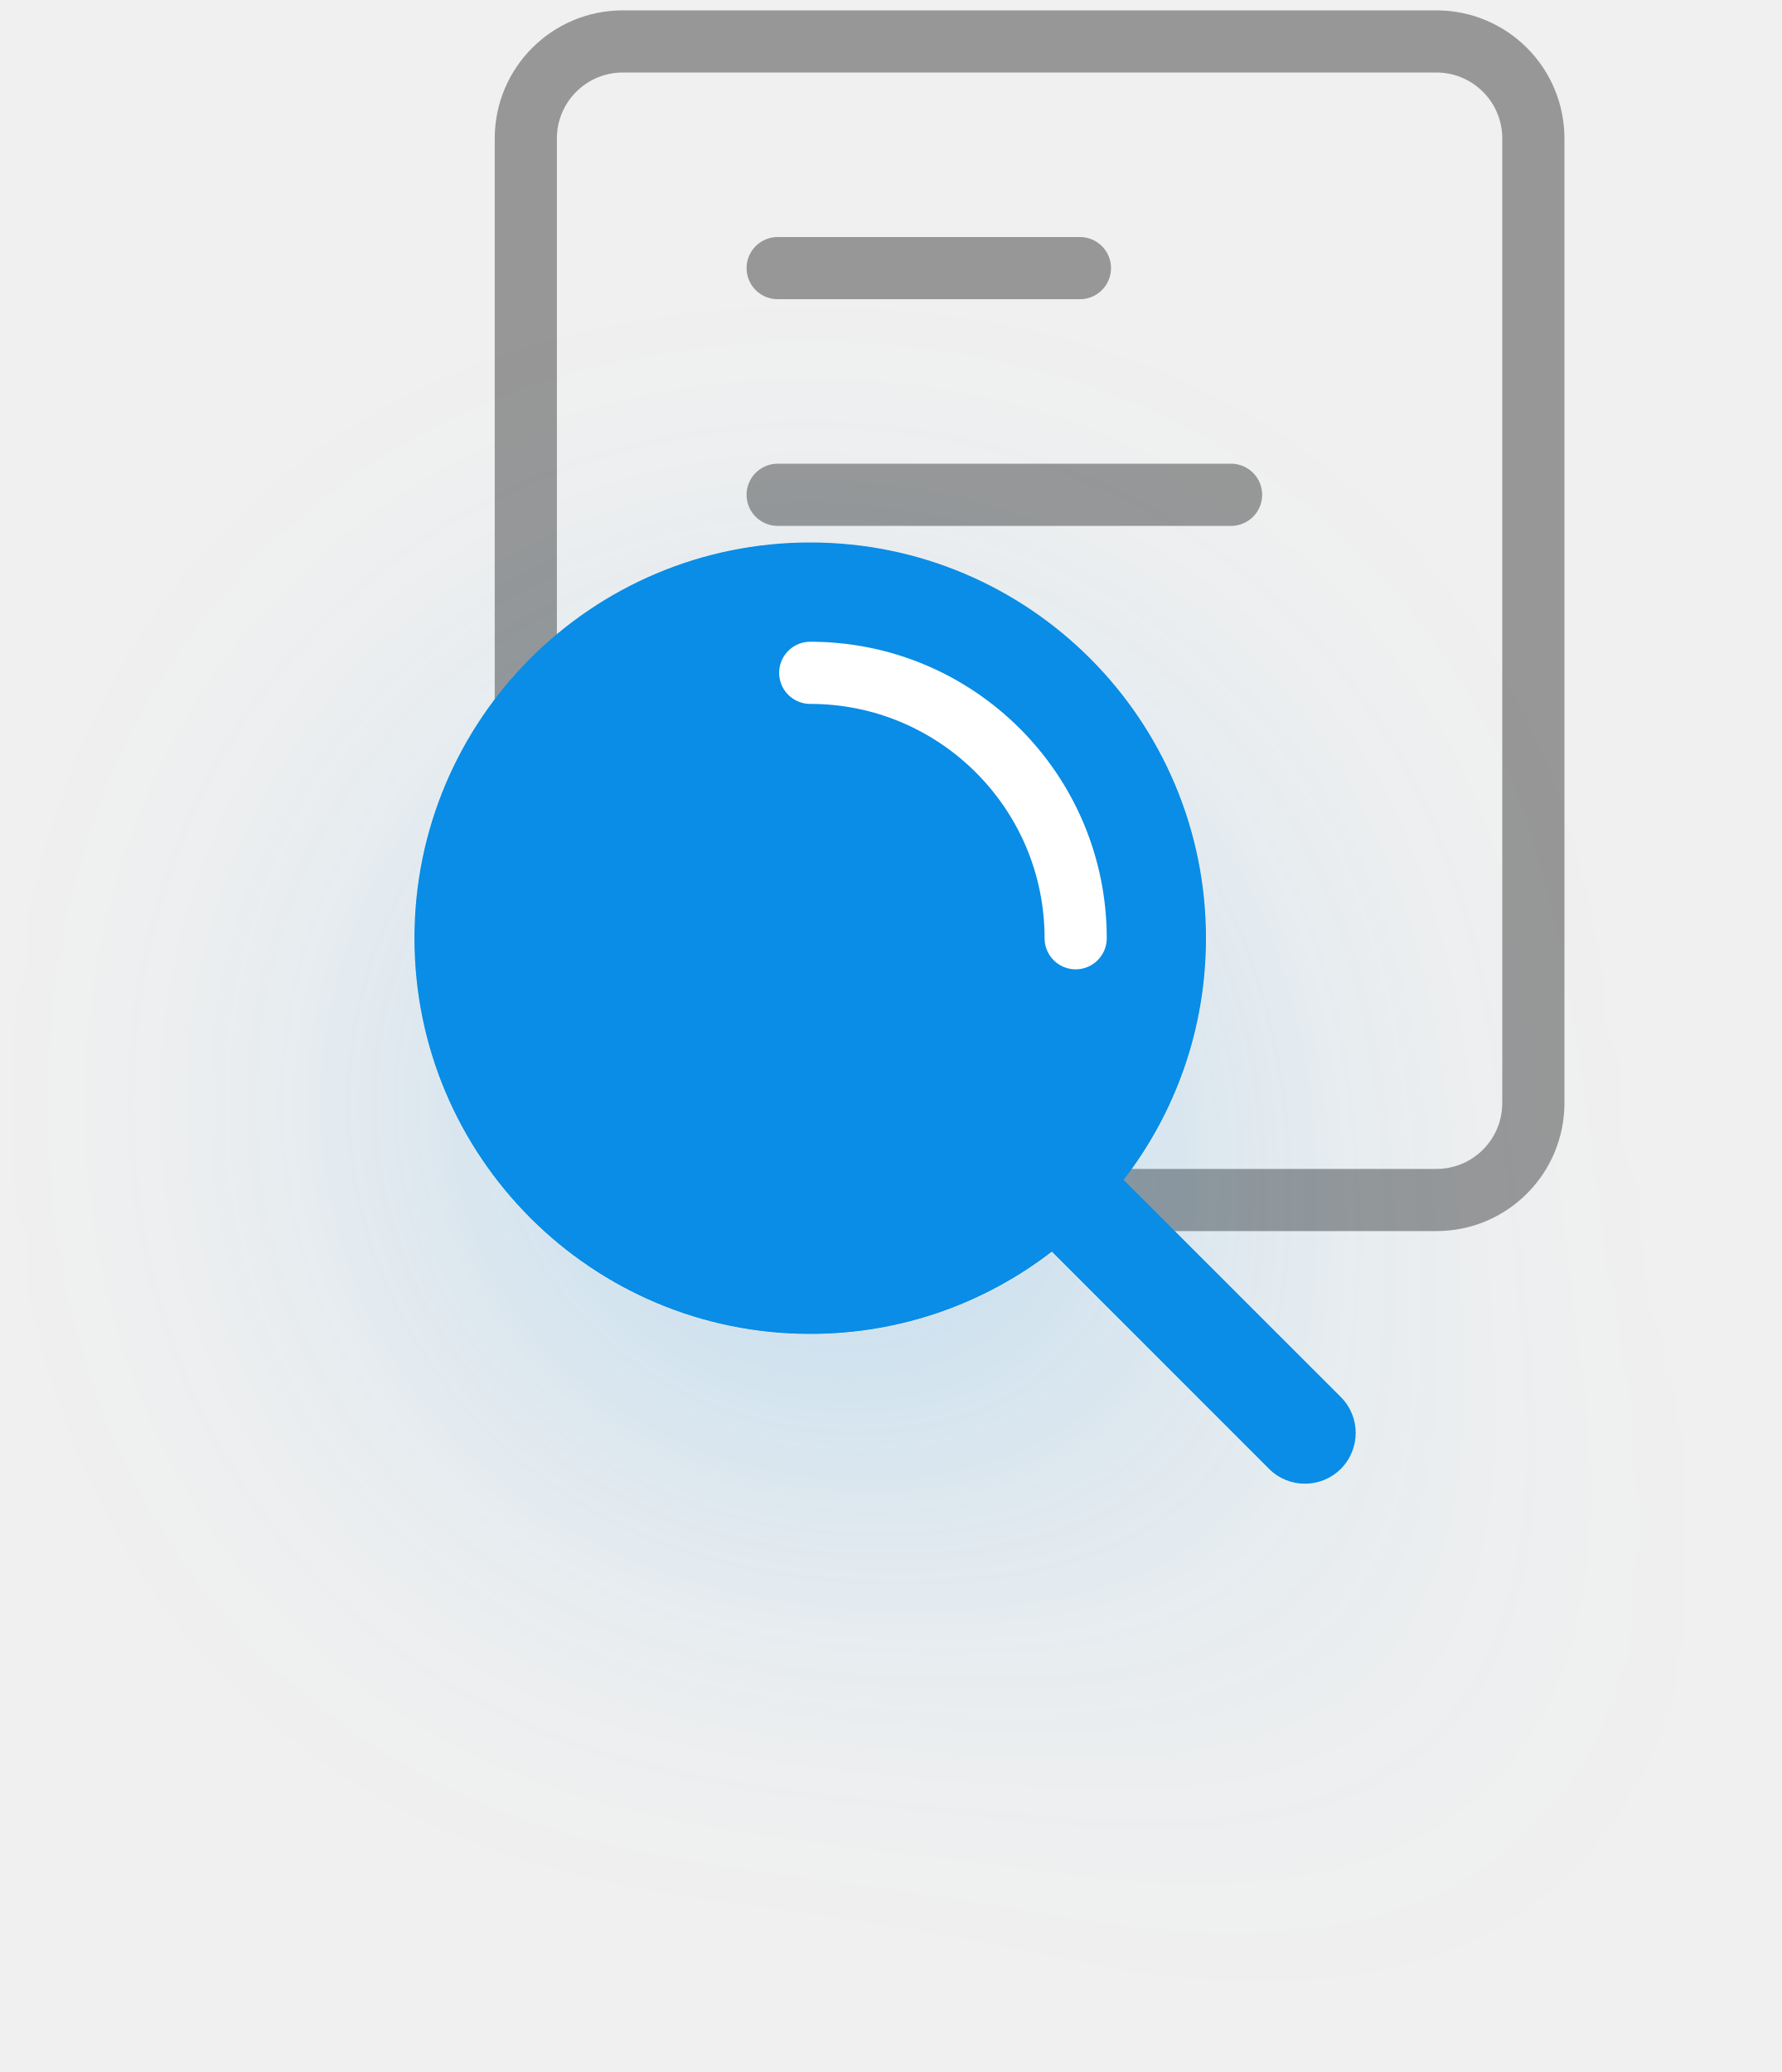
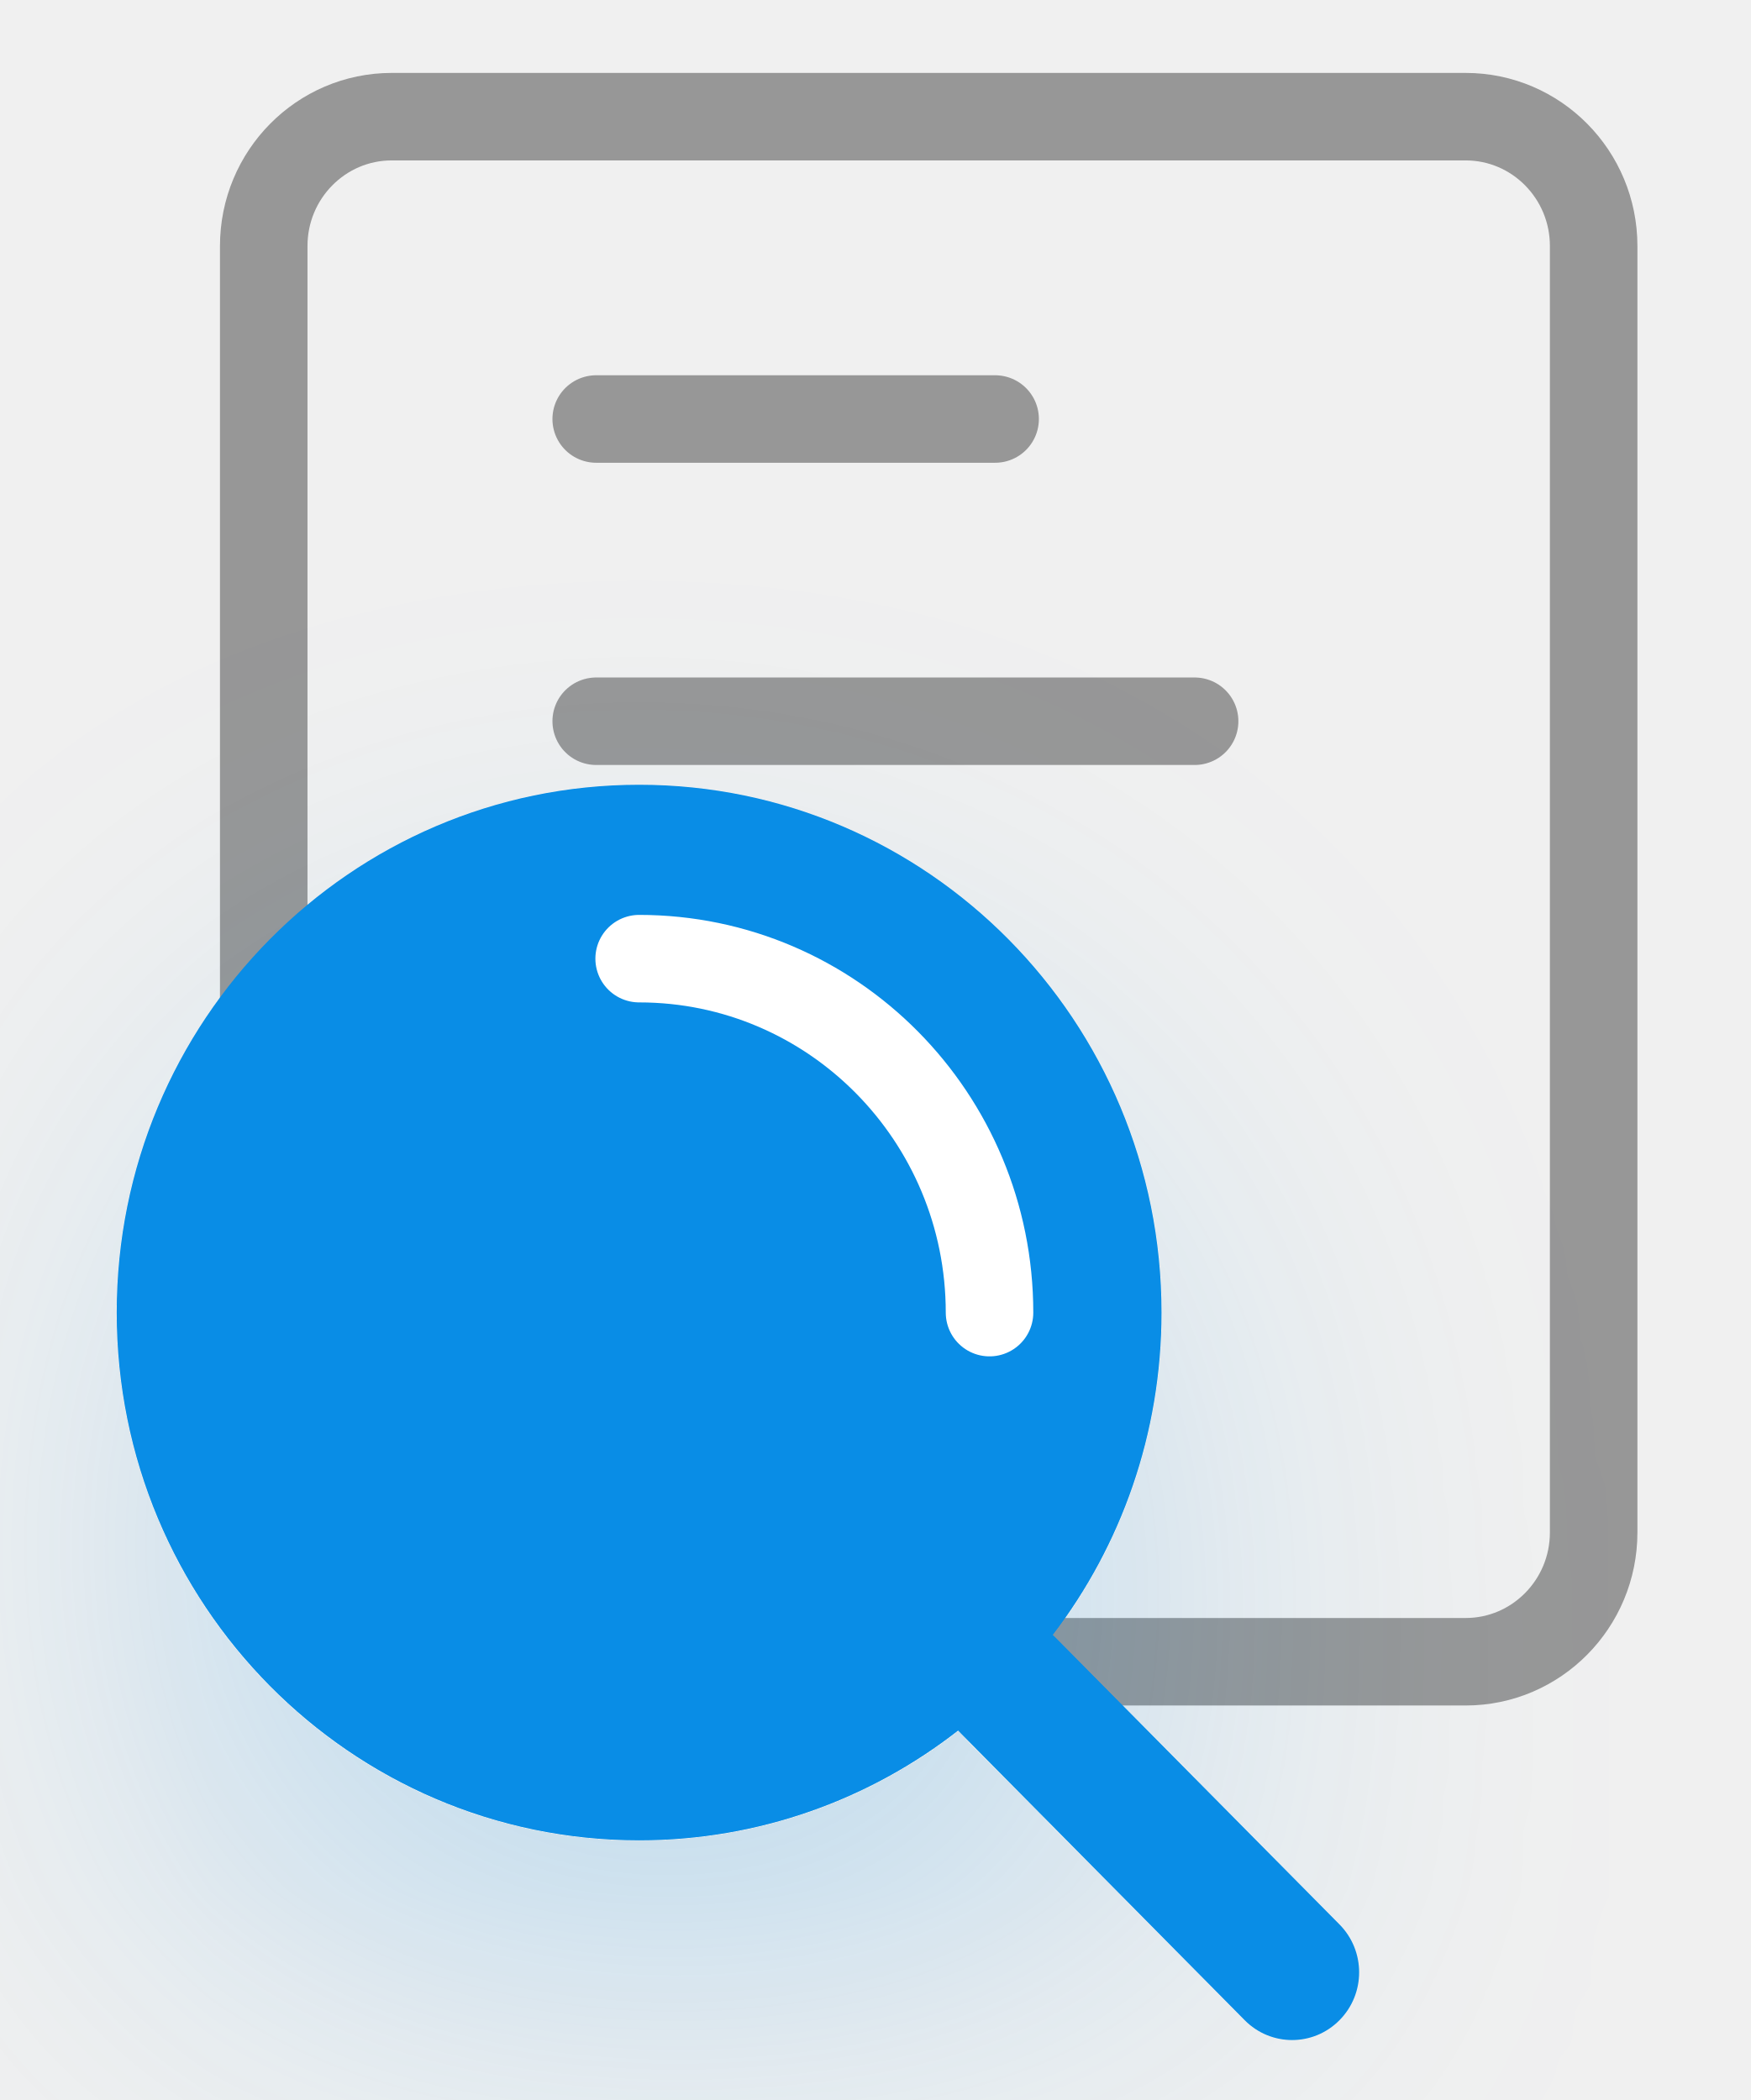
- <svg xmlns="http://www.w3.org/2000/svg" width="43" height="50" viewBox="0 0 43 50" fill="none">
-   <path d="M12.688 3.34C12.688 2.048 13.736 1 15.028 1H34.66C35.953 1 37 2.048 37 3.34V26.618C37 27.911 35.953 28.958 34.66 28.958H15.028C13.736 28.958 12.688 27.911 12.688 26.618V3.34Z" stroke="#979797" stroke-width="1.5" stroke-linecap="round" stroke-linejoin="round" />
-   <path d="M18.765 6.47H26.059" stroke="#979797" stroke-width="1.5" stroke-linecap="round" stroke-linejoin="round" />
-   <path d="M18.765 11.94H29.706" stroke="#979797" stroke-width="1.5" stroke-linecap="round" stroke-linejoin="round" />
-   <g filter="url(#filter0_d_210_5264)">
-     <path fill-rule="evenodd" clip-rule="evenodd" d="M27.114 28.473C28.36 26.86 29.101 24.837 29.101 22.64C29.101 17.366 24.825 13.09 19.551 13.09C14.276 13.09 10 17.366 10 22.64C10 27.915 14.276 32.191 19.551 32.191C21.747 32.191 23.769 31.45 25.383 30.204C25.397 30.22 25.413 30.236 25.428 30.252L30.621 35.445C31.1 35.924 31.876 35.924 32.355 35.445C32.833 34.966 32.833 34.19 32.355 33.712L27.162 28.519C27.146 28.503 27.13 28.488 27.114 28.473Z" fill="#098DE6" />
+ <svg xmlns="http://www.w3.org/2000/svg" width="30" height="36" viewBox="0 0 30 36" fill="none">
+   <g clip-path="url(#clip0_872_2409)">
+     <path d="M4.52 4.217C4.52 2.993 5.503 2 6.714 2H25.119C26.33 2 27.313 2.993 27.313 4.217V26.27C27.313 27.494 26.33 28.487 25.119 28.487H6.714C5.503 28.487 4.52 27.494 4.52 26.27V4.217Z" stroke="#979797" stroke-width="1.5" stroke-linecap="round" stroke-linejoin="round" />
+     <path d="M10.218 7.183H17.055" stroke="#979797" stroke-width="1.5" stroke-linecap="round" stroke-linejoin="round" />
+     <path d="M10.218 12.364H20.474" stroke="#979797" stroke-width="1.5" stroke-linecap="round" stroke-linejoin="round" />
+     <g filter="url(#filter0_d_872_2409)">
+       <path fill-rule="evenodd" clip-rule="evenodd" d="M18.044 28.027C19.212 26.499 19.907 24.582 19.907 22.501C19.907 17.504 15.899 13.453 10.954 13.453C6.009 13.453 2 17.504 2 22.501C2 27.498 6.009 31.549 10.954 31.549C13.012 31.549 14.909 30.847 16.421 29.667C16.435 29.682 16.449 29.698 16.464 29.712L21.332 34.632C21.781 35.086 22.509 35.086 22.957 34.632C23.406 34.179 23.406 33.444 22.957 32.99L18.089 28.07C18.074 28.055 18.059 28.041 18.044 28.027Z" fill="#098DE6" />
+     </g>
+     <path d="M16.959 22.502C16.959 19.151 14.27 16.434 10.954 16.434" stroke="white" stroke-width="1.5" stroke-linecap="round" />
  </g>
-   <path d="M25.956 22.641C25.956 19.104 23.088 16.236 19.551 16.236" stroke="white" stroke-width="1.5" stroke-linecap="round" />
  <defs>
-     <filter id="filter0_d_210_5264" x="0" y="7.09" width="42.714" height="42.714" filterUnits="userSpaceOnUse" color-interpolation-filters="sRGB">
+     <filter id="filter0_d_872_2409" x="-8" y="7.453" width="41.294" height="41.519" filterUnits="userSpaceOnUse" color-interpolation-filters="sRGB">
      <feFlood flood-opacity="0" result="BackgroundImageFix" />
      <feColorMatrix in="SourceAlpha" type="matrix" values="0 0 0 0 0 0 0 0 0 0 0 0 0 0 0 0 0 0 127 0" result="hardAlpha" />
      <feOffset dy="4" />
      <feGaussianBlur stdDeviation="5" />
      <feComposite in2="hardAlpha" operator="out" />
      <feColorMatrix type="matrix" values="0 0 0 0 0.035 0 0 0 0 0.553 0 0 0 0 0.902 0 0 0 0.2 0" />
-       <feBlend mode="normal" in2="BackgroundImageFix" result="effect1_dropShadow_210_5264" />
-       <feBlend mode="normal" in="SourceGraphic" in2="effect1_dropShadow_210_5264" result="shape" />
+       <feBlend mode="normal" in2="BackgroundImageFix" result="effect1_dropShadow_872_2409" />
+       <feBlend mode="normal" in="SourceGraphic" in2="effect1_dropShadow_872_2409" result="shape" />
    </filter>
+     <clipPath id="clip0_872_2409">
+       <rect width="30" height="36" fill="white" />
+     </clipPath>
  </defs>
</svg>
